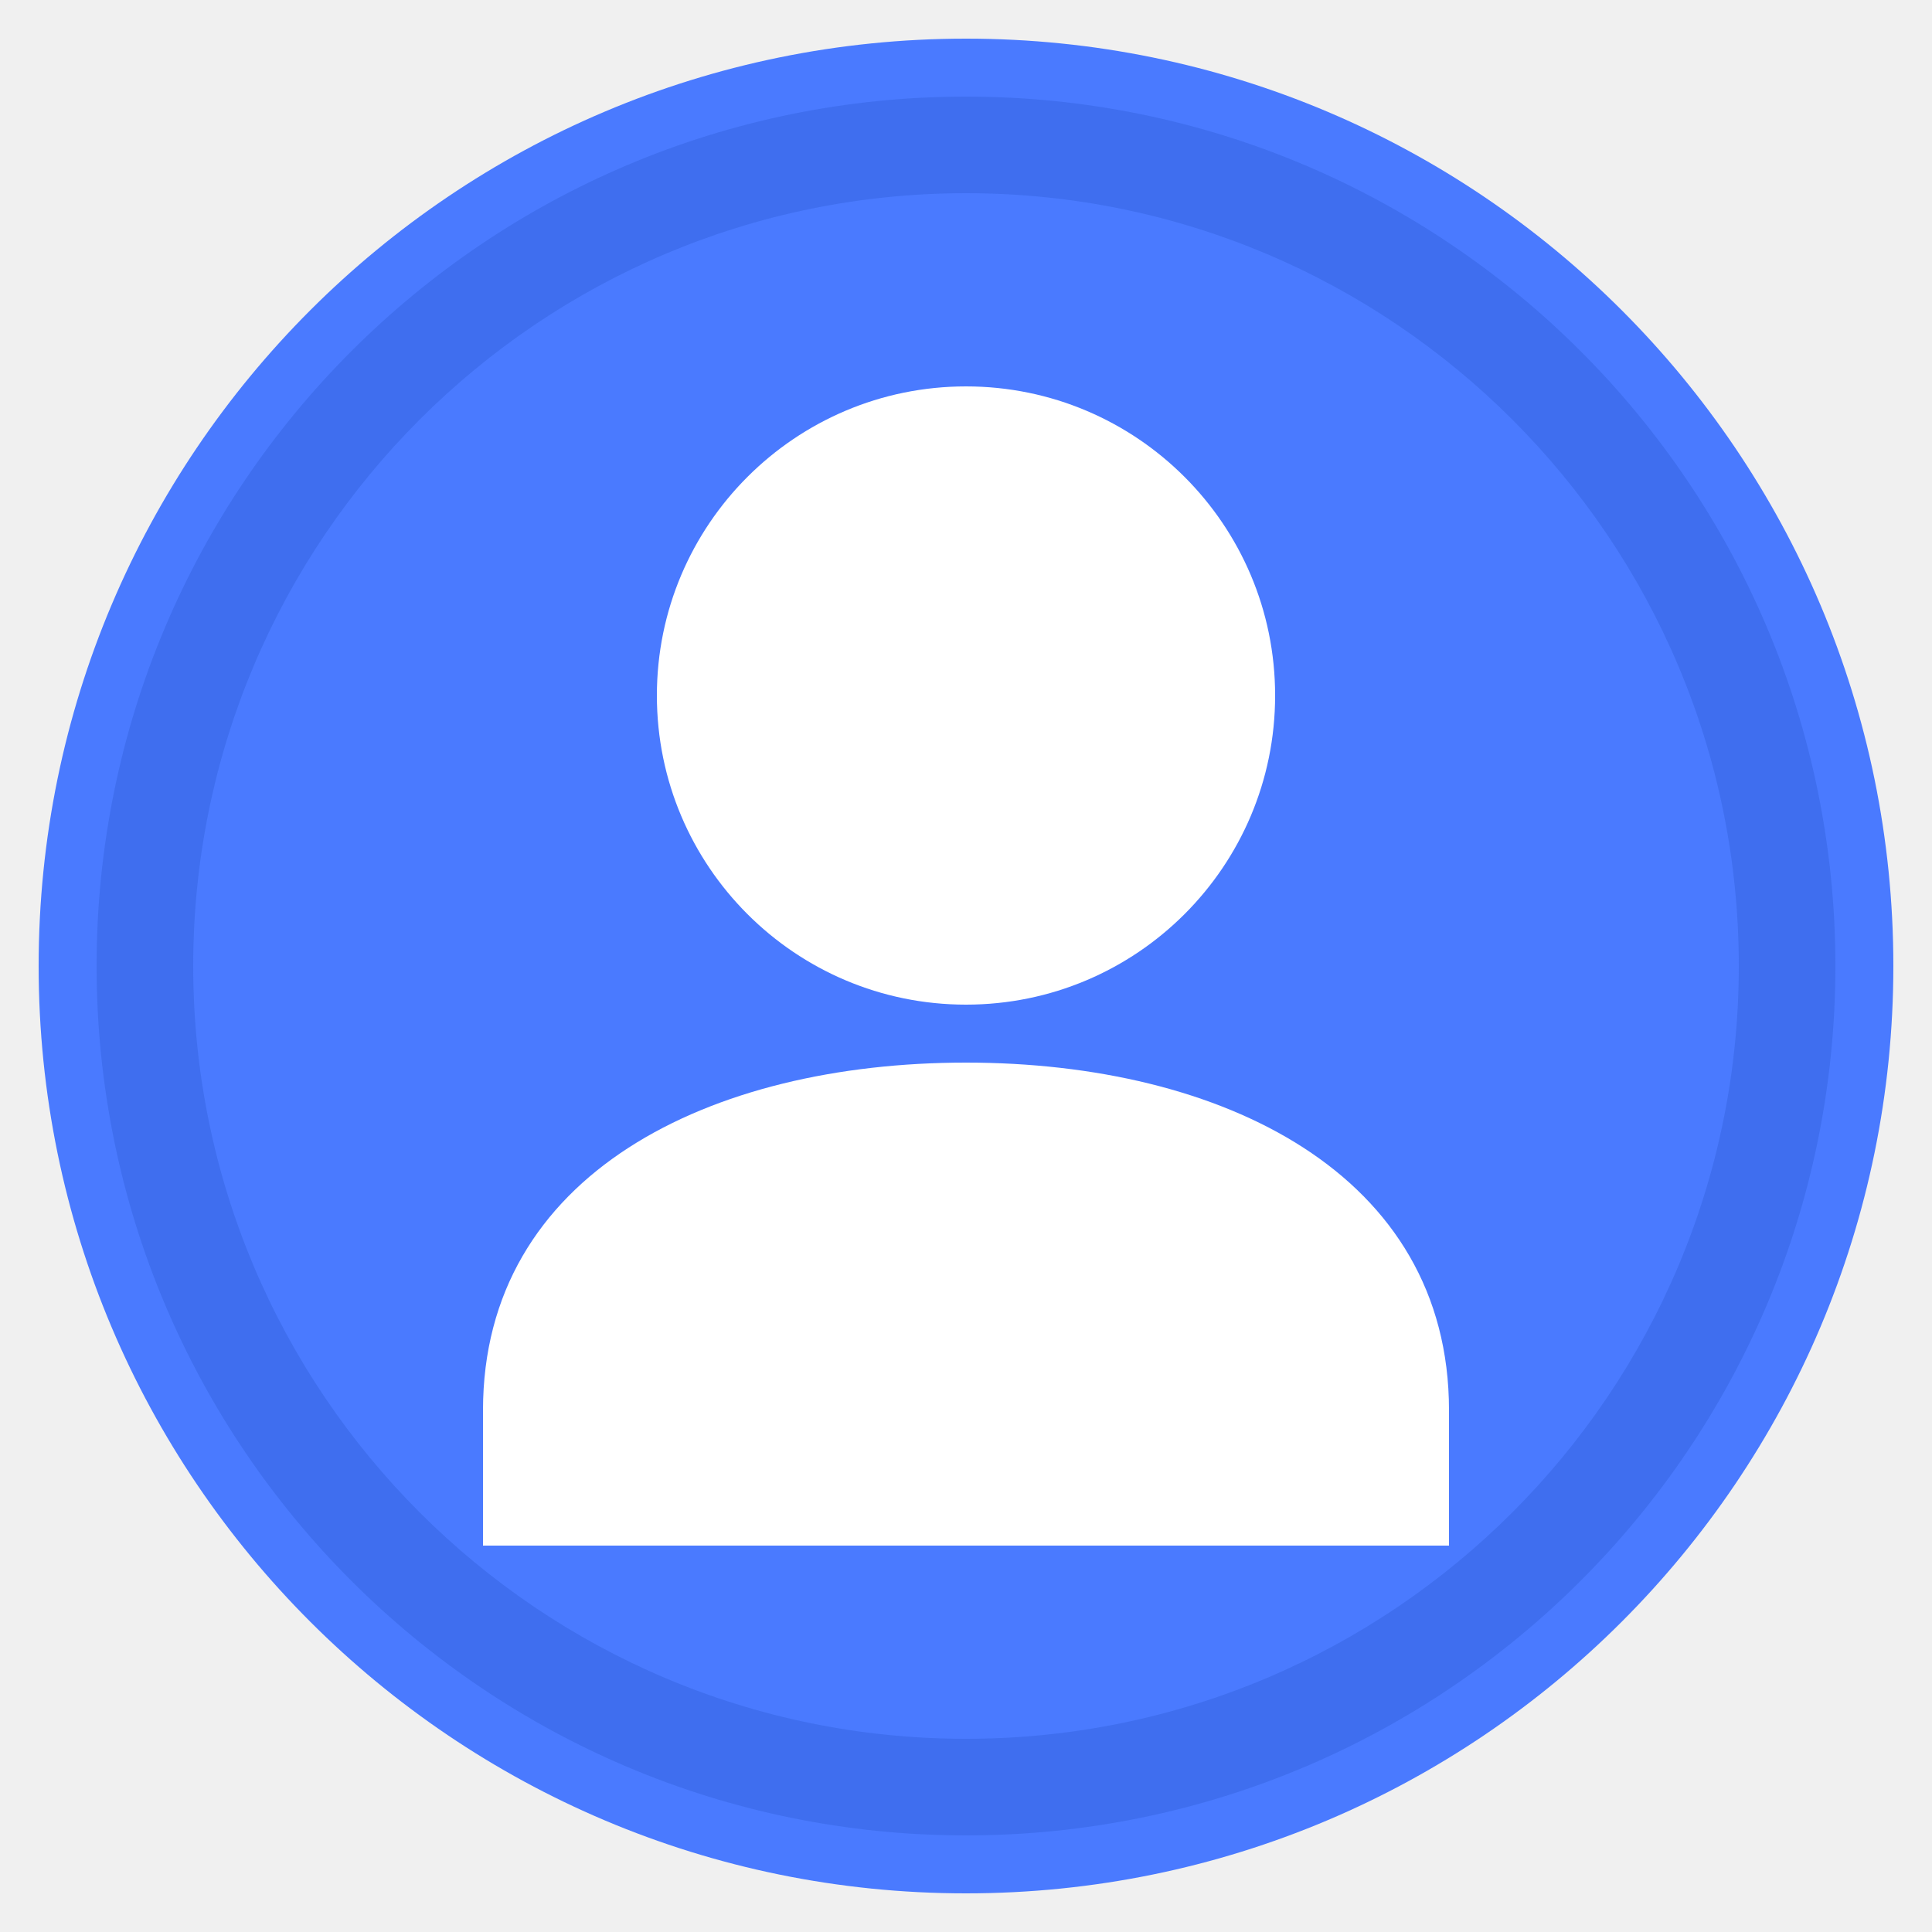
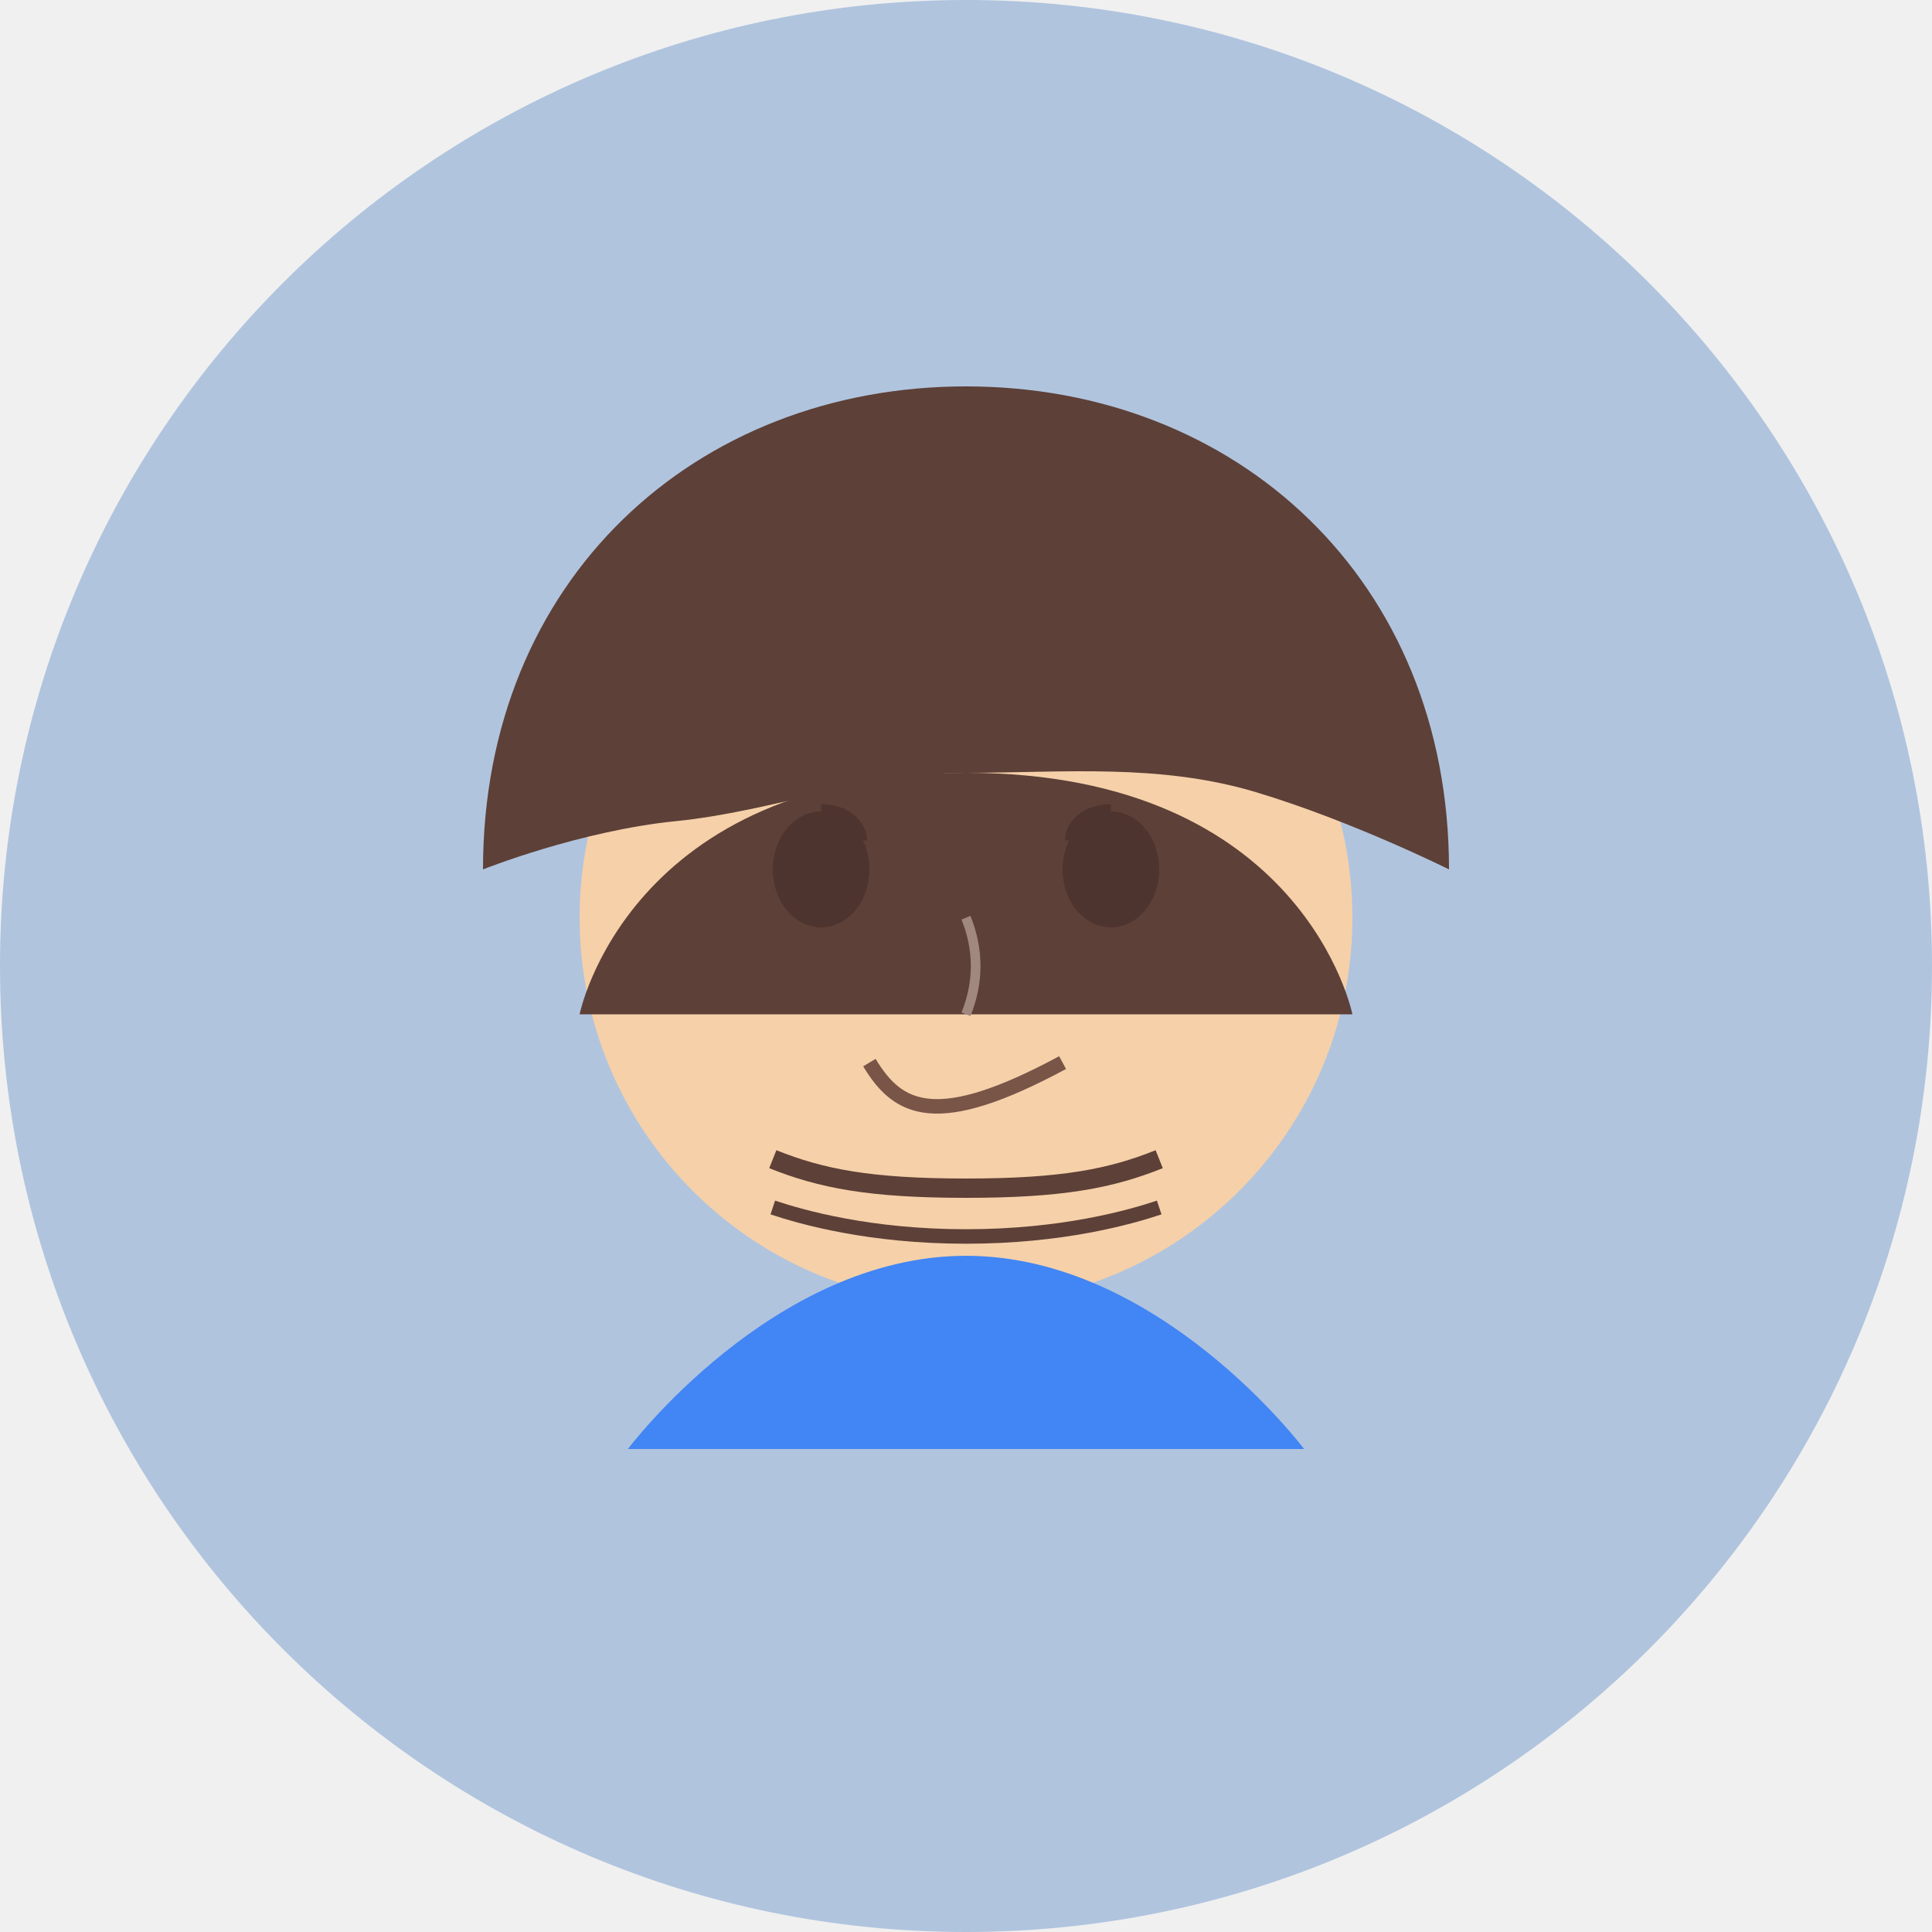
- <svg xmlns="http://www.w3.org/2000/svg" width="100" height="100" viewBox="0 0 100 100">
-   <circle cx="50" cy="50" r="48" fill="#4a7aff" />
-   <path d="M50 55c-13.25 0-25 5.75-25 18v7h50v-7c0-12.25-11.75-18-25-18z" fill="#ffffff" />
-   <circle cx="50" cy="36" r="16" fill="#ffffff" />
-   <path d="M50 10c22.08 0 40 17.92 40 40S72.08 90 50 90 10 72.08 10 50 27.92 10 50 10m0-5C25.15 5 5 25.15 5 50s20.15 45 45 45 45-20.15 45-45S74.85 5 50 5z" fill="#3a6ae8" opacity="0.7" />
+ <svg xmlns="http://www.w3.org/2000/svg" width="200" height="200" viewBox="0 0 200 200">
+   <circle cx="100" cy="100" r="100" fill="#B0C4DE" />
+   <circle cx="100" cy="95" r="40" fill="#f5d0a9" />
+   <path d="M50 90c0-30 22-50 50-50s50 20 50 50c0 0-10-5-20-8s-20-2-30-2-20 4-30 5c-10 1-20 5-20 5z" fill="#5D4037" />
+   <path d="M60 105c0 0 5-25 40-25s40 25 40 25" fill="#5D4037" />
+   <g>
+     <ellipse cx="85" cy="90" rx="5" ry="6" fill="#4E342E" />
+     <ellipse cx="115" cy="90" rx="5" ry="6" fill="#4E342E" />
+     <path d="M85 84c2.5 0 4 1.5 4 3m26-3c-2.5 0-4 1.5-4 3" stroke="#4E342E" stroke-width="1.5" fill="none" />
+   </g>
+   <path d="M 100 95 Q 102 100 100 105" fill="none" stroke="#A1887F" stroke-width="1" />
+   <path d="M90 110c3 5 7 7 20 0" fill="none" stroke="#795548" stroke-width="1.5" />
+   <path d="M80 120c5 2 10 3 20 3s15-1 20-3" fill="none" stroke="#5D4037" stroke-width="2" />
+   <path d="M80 125c3 1 10 3 20 3s17-2 20-3" fill="none" stroke="#5D4037" stroke-width="1.5" />
+   <path d="M85 130c0 0 15 10 30 0" fill="#f5d0a9" />
+   <path d="M65 150c0 0 15-20 35-20s35 20 35 20" fill="#4285f4" />
</svg>
